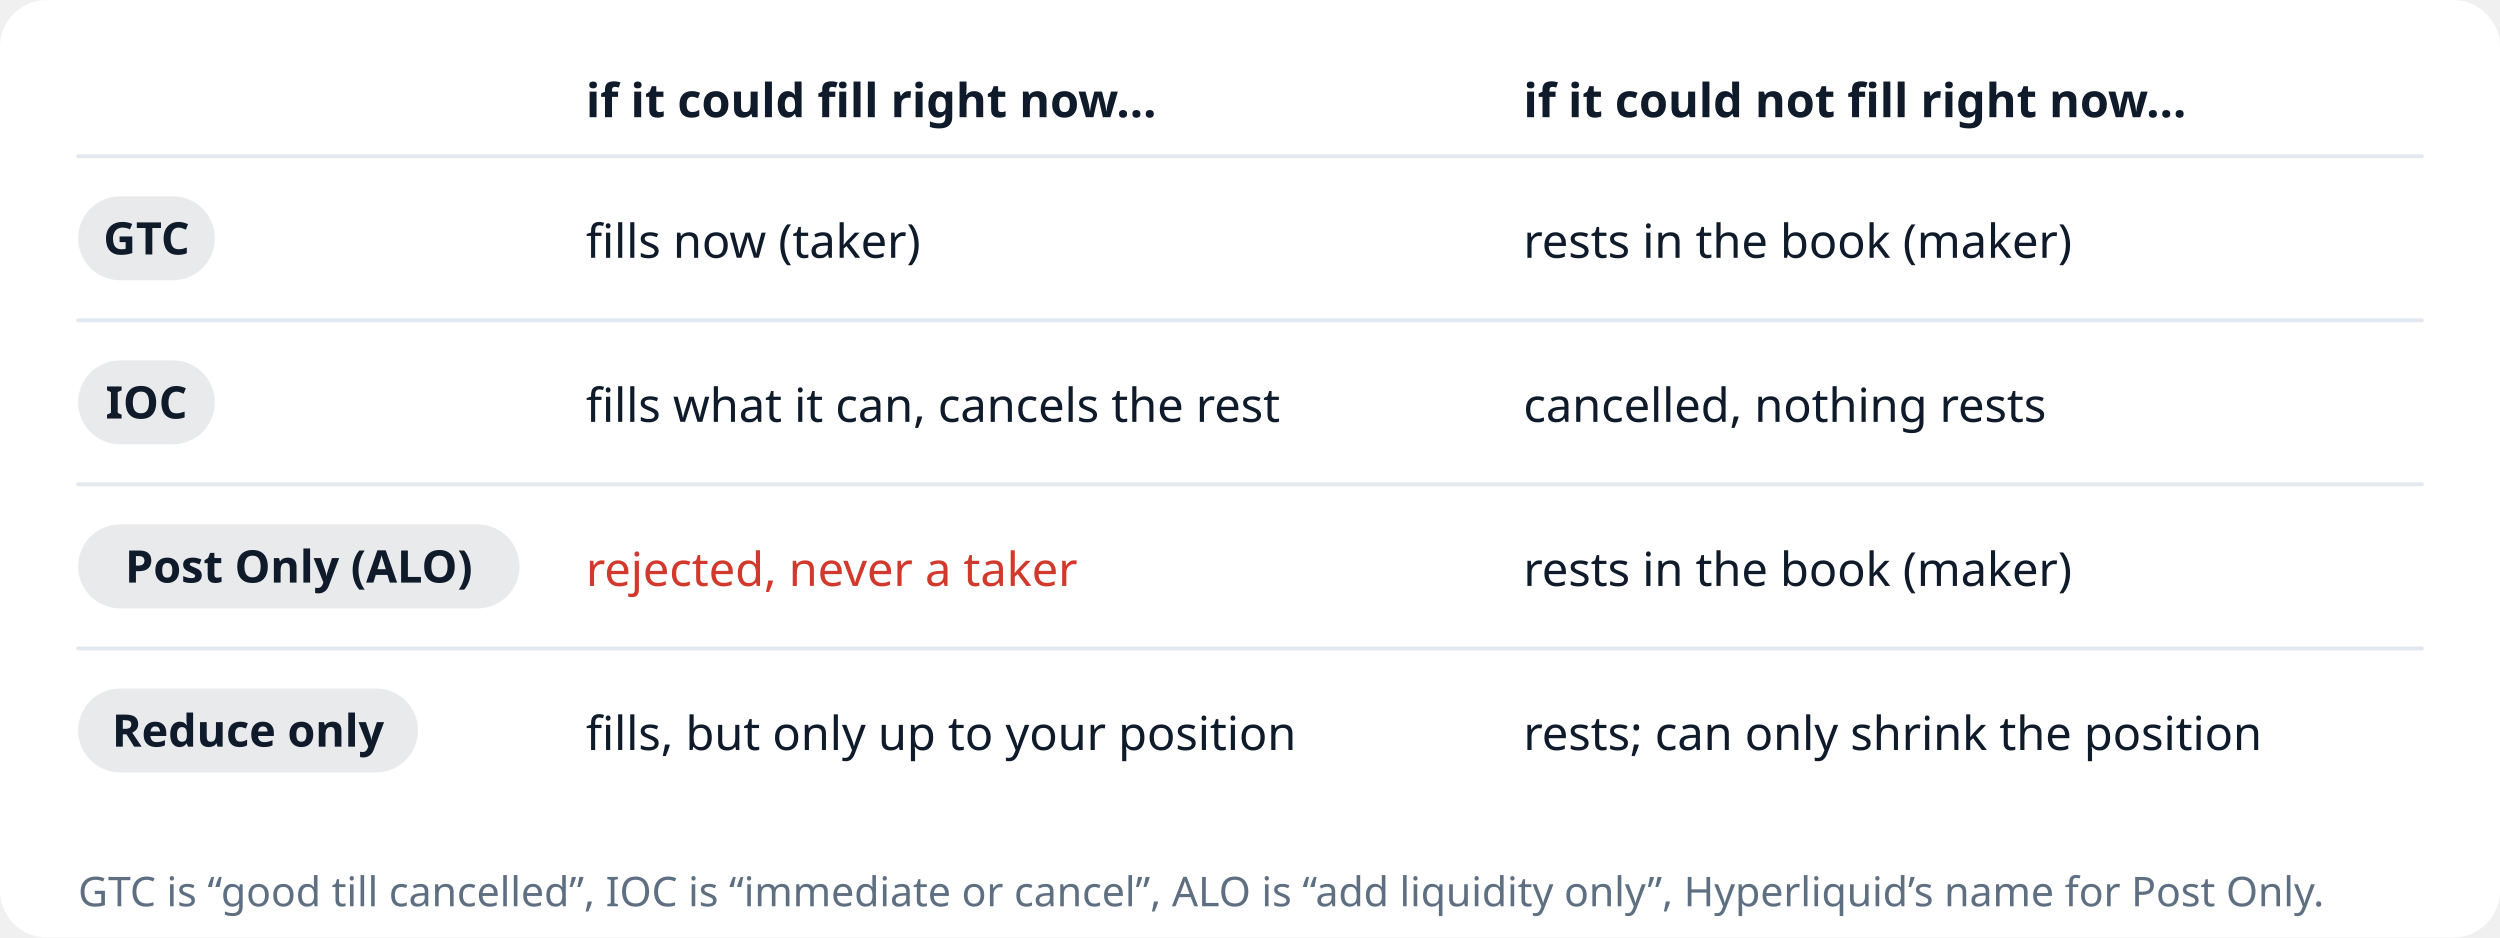
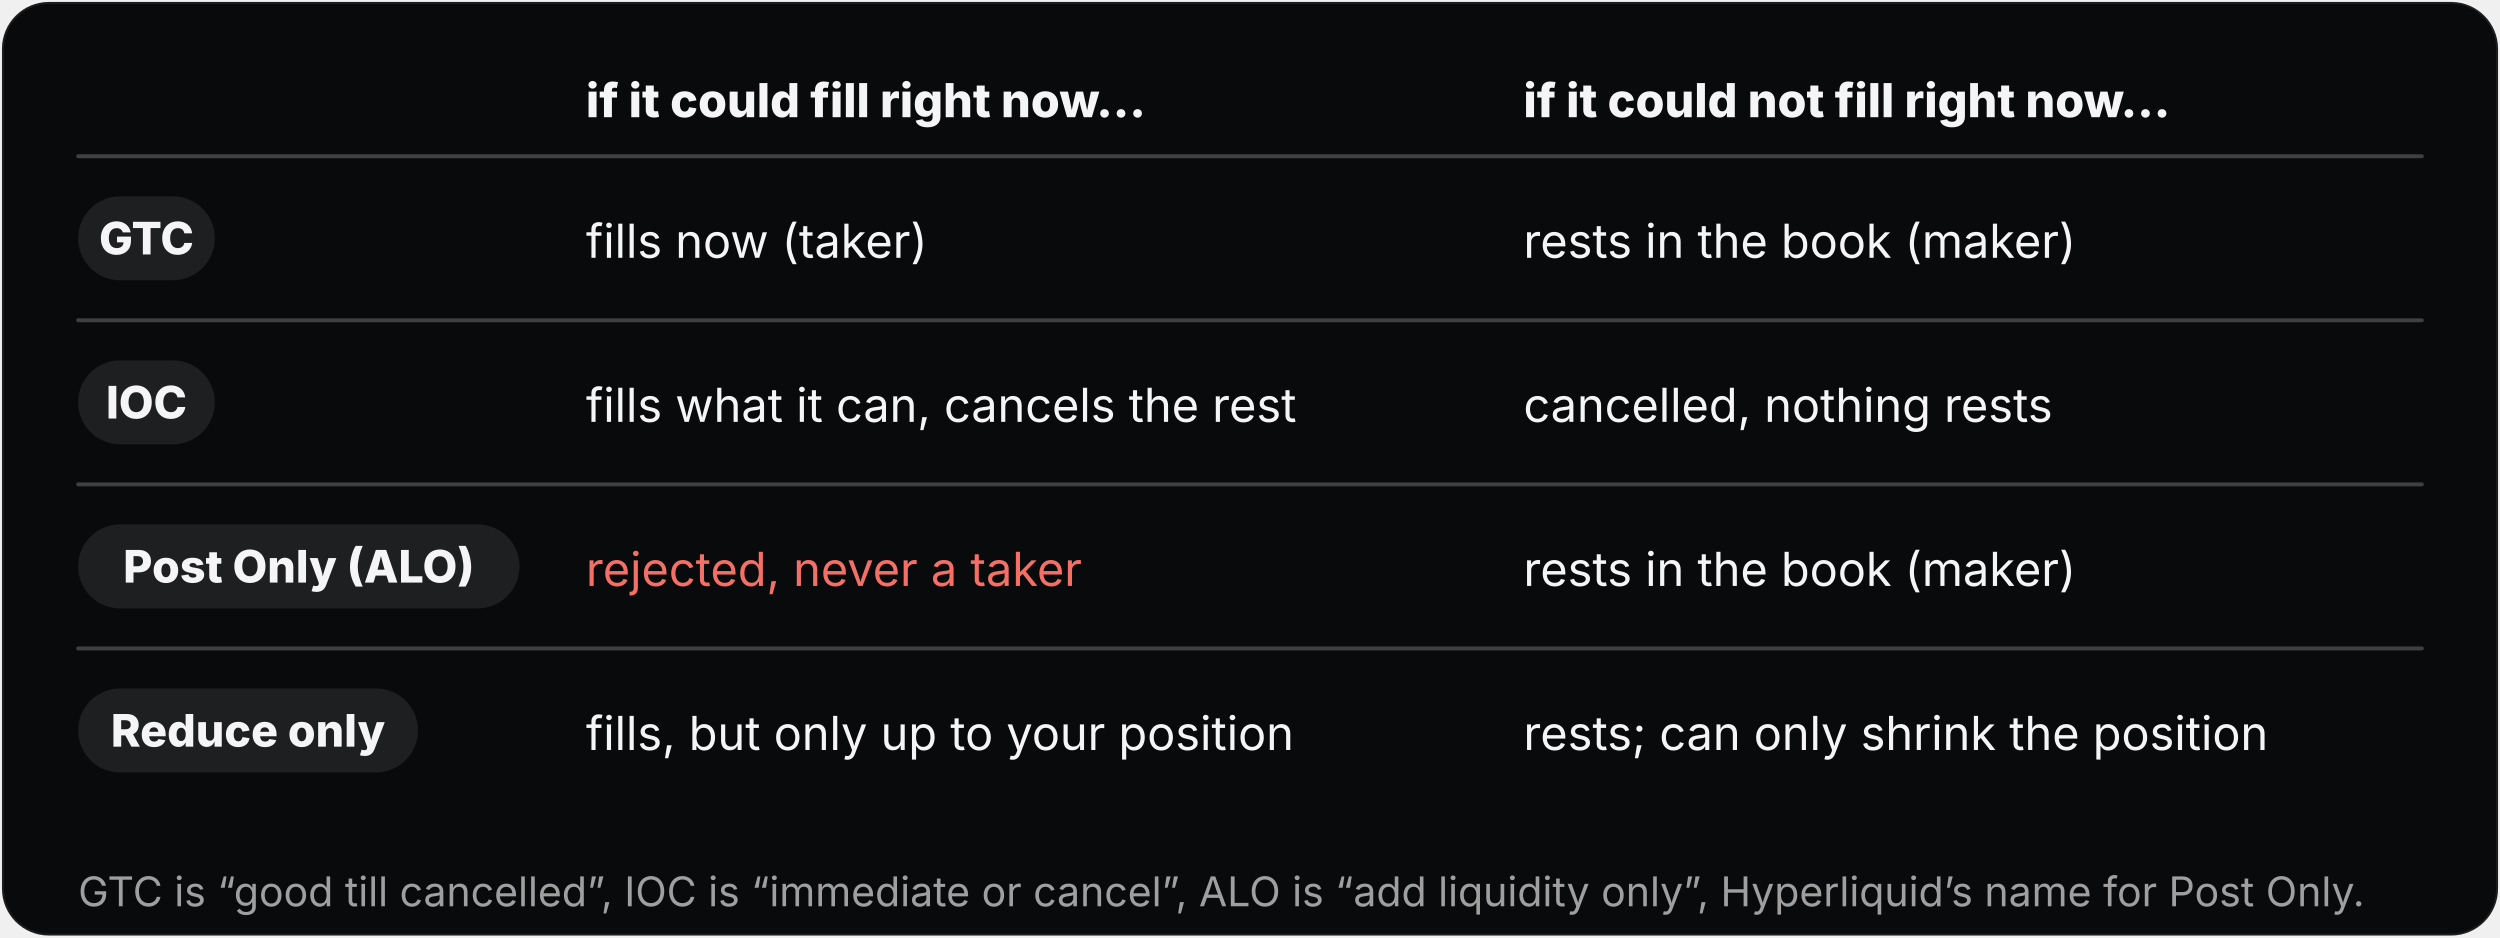
- <svg xmlns="http://www.w3.org/2000/svg" viewBox="0 0 640 240" role="img" aria-label="A matrix of order options against two situations, when the order could fill right now and when it could not: GTC fills or rests, IOC fills what it can and cancels the rest, Post Only is rejected or rests, reduce-only only ever shrinks a position" style="font-family:Manrope, 'Segoe UI', system-ui, -apple-system, sans-serif;font-size:13px" data-w="640">
-   <rect x="0" y="0" width="640" height="240" rx="12" style="fill:#ffffff" />
+ <svg xmlns="http://www.w3.org/2000/svg" viewBox="0 0 640 240" role="img" aria-label="A matrix of order options against two situations, when the order could fill right now and when it could not: GTC fills or rests, IOC fills what it can and cancels the rest, Post Only is rejected or rests, reduce-only only ever shrinks a position" style="font-family:Inter, 'Segoe UI', system-ui, -apple-system, sans-serif;font-size:13px" data-w="640">
+   <rect x="0.5" y="0.5" width="639" height="239" rx="12" style="fill:#090a0b;stroke:rgba(255,255,255,.08);stroke-width:1" />
  <defs>
    <marker id="fg25-ink" viewBox="0 0 10 10" refX="9" refY="5" markerWidth="7" markerHeight="7" orient="auto-start-reverse">
-       <path d="M0 0.5 L10 5 L0 9.5 z" style="fill:#0f1a2a" />
+       <path d="M0 0.5 L10 5 L0 9.5 z" style="fill:#f5f5f7" />
    </marker>
    <marker id="fg25-muted" viewBox="0 0 10 10" refX="9" refY="5" markerWidth="7" markerHeight="7" orient="auto-start-reverse">
-       <path d="M0 0.5 L10 5 L0 9.5 z" style="fill:#5f6f82" />
+       <path d="M0 0.5 L10 5 L0 9.5 z" style="fill:#9f9fa0" />
    </marker>
    <marker id="fg25-bid" viewBox="0 0 10 10" refX="9" refY="5" markerWidth="7" markerHeight="7" orient="auto-start-reverse">
-       <path d="M0 0.5 L10 5 L0 9.5 z" style="fill:#15934f" />
+       <path d="M0 0.5 L10 5 L0 9.5 z" style="fill:#4fce8f" />
    </marker>
    <marker id="fg25-ask" viewBox="0 0 10 10" refX="9" refY="5" markerWidth="7" markerHeight="7" orient="auto-start-reverse">
-       <path d="M0 0.5 L10 5 L0 9.5 z" style="fill:#d0392b" />
+       <path d="M0 0.5 L10 5 L0 9.5 z" style="fill:#f47067" />
    </marker>
    <marker id="fg25-you" viewBox="0 0 10 10" refX="9" refY="5" markerWidth="7" markerHeight="7" orient="auto-start-reverse">
-       <path d="M0 0.5 L10 5 L0 9.5 z" style="fill:#3b5bdb" />
+       <path d="M0 0.5 L10 5 L0 9.5 z" style="fill:#00b3dd" />
    </marker>
    <marker id="fg25-oracle" viewBox="0 0 10 10" refX="9" refY="5" markerWidth="7" markerHeight="7" orient="auto-start-reverse">
-       <path d="M0 0.5 L10 5 L0 9.5 z" style="fill:#c07a0c" />
+       <path d="M0 0.5 L10 5 L0 9.5 z" style="fill:#e3a63d" />
    </marker>
    <marker id="fg25-mint" viewBox="0 0 10 10" refX="9" refY="5" markerWidth="7" markerHeight="7" orient="auto-start-reverse">
-       <path d="M0 0.5 L10 5 L0 9.5 z" style="fill:#0e9a86" />
+       <path d="M0 0.5 L10 5 L0 9.5 z" style="fill:#ffffff" />
    </marker>
  </defs>
-   <text x="150" y="30" style="fill:#0f1a2a;font-size:12px;font-weight:800">if it could fill right now…</text>
-   <text x="390" y="30" style="fill:#0f1a2a;font-size:12px;font-weight:800">if it could not fill right now…</text>
-   <line x1="20" y1="40" x2="620" y2="40" style="stroke:#e2e8f0;stroke-width:1;stroke-linecap:round" />
-   <rect x="20" y="50.25" width="35" height="21.5" rx="10.75" style="fill:rgba(15,26,42,.09)" />
-   <text x="37.5" y="65.14" text-anchor="middle" style="fill:#0f1a2a;font-size:11.5px;font-weight:800">GTC</text>
-   <text x="150" y="66" style="fill:#0f1a2a;font-size:12px">fills now (taker)</text>
-   <text x="390" y="66" style="fill:#0f1a2a;font-size:12px">rests in the book (maker)</text>
-   <line x1="20" y1="82" x2="620" y2="82" style="stroke:#e2e8f0;stroke-width:1;stroke-linecap:round" />
-   <rect x="20" y="92.25" width="35" height="21.5" rx="10.75" style="fill:rgba(15,26,42,.09)" />
-   <text x="37.5" y="107.14" text-anchor="middle" style="fill:#0f1a2a;font-size:11.5px;font-weight:800">IOC</text>
-   <text x="150" y="108" style="fill:#0f1a2a;font-size:12px">fills what it can, cancels the rest</text>
-   <text x="390" y="108" style="fill:#0f1a2a;font-size:12px">cancelled, nothing rests</text>
-   <line x1="20" y1="124" x2="620" y2="124" style="stroke:#e2e8f0;stroke-width:1;stroke-linecap:round" />
-   <rect x="20" y="134.25" width="113" height="21.5" rx="10.75" style="fill:rgba(15,26,42,.09)" />
-   <text x="76.5" y="149.14" text-anchor="middle" style="fill:#0f1a2a;font-size:11.5px;font-weight:800">Post Only (ALO)</text>
-   <text x="150" y="150" style="fill:#d0392b;font-size:12px">rejected, never a taker</text>
-   <text x="390" y="150" style="fill:#0f1a2a;font-size:12px">rests in the book (maker)</text>
-   <line x1="20" y1="166" x2="620" y2="166" style="stroke:#e2e8f0;stroke-width:1;stroke-linecap:round" />
-   <rect x="20" y="176.25" width="87" height="21.5" rx="10.75" style="fill:rgba(15,26,42,.09)" />
-   <text x="63.5" y="191.14" text-anchor="middle" style="fill:#0f1a2a;font-size:11.5px;font-weight:800">Reduce only</text>
-   <text x="150" y="192" style="fill:#0f1a2a;font-size:12px">fills, but only up to your position</text>
-   <text x="390" y="192" style="fill:#0f1a2a;font-size:12px">rests; can only shrink the position</text>
-   <text x="20" y="232" style="fill:#5f6f82;font-size:10.5px">GTC is “good till cancelled”, IOC is “immediate or cancel”, ALO is “add liquidity only”, Hyperliquid’s name for Post Only.</text>
+   <text x="150" y="30" style="fill:#f5f5f7;font-size:12px;font-weight:800">if it could fill right now…</text>
+   <text x="390" y="30" style="fill:#f5f5f7;font-size:12px;font-weight:800">if it could not fill right now…</text>
+   <line x1="20" y1="40" x2="620" y2="40" style="stroke:#3f4041;stroke-width:1;stroke-linecap:round" />
+   <rect x="20" y="50.25" width="35" height="21.5" rx="10.75" style="fill:rgba(245,245,247,.09)" />
+   <text x="37.5" y="65.14" text-anchor="middle" style="fill:#f5f5f7;font-size:11.5px;font-weight:800">GTC</text>
+   <text x="150" y="66" style="fill:#f5f5f7;font-size:12px">fills now (taker)</text>
+   <text x="390" y="66" style="fill:#f5f5f7;font-size:12px">rests in the book (maker)</text>
+   <line x1="20" y1="82" x2="620" y2="82" style="stroke:#3f4041;stroke-width:1;stroke-linecap:round" />
+   <rect x="20" y="92.25" width="35" height="21.5" rx="10.75" style="fill:rgba(245,245,247,.09)" />
+   <text x="37.5" y="107.14" text-anchor="middle" style="fill:#f5f5f7;font-size:11.5px;font-weight:800">IOC</text>
+   <text x="150" y="108" style="fill:#f5f5f7;font-size:12px">fills what it can, cancels the rest</text>
+   <text x="390" y="108" style="fill:#f5f5f7;font-size:12px">cancelled, nothing rests</text>
+   <line x1="20" y1="124" x2="620" y2="124" style="stroke:#3f4041;stroke-width:1;stroke-linecap:round" />
+   <rect x="20" y="134.25" width="113" height="21.5" rx="10.75" style="fill:rgba(245,245,247,.09)" />
+   <text x="76.5" y="149.14" text-anchor="middle" style="fill:#f5f5f7;font-size:11.5px;font-weight:800">Post Only (ALO)</text>
+   <text x="150" y="150" style="fill:#f47067;font-size:12px">rejected, never a taker</text>
+   <text x="390" y="150" style="fill:#f5f5f7;font-size:12px">rests in the book (maker)</text>
+   <line x1="20" y1="166" x2="620" y2="166" style="stroke:#3f4041;stroke-width:1;stroke-linecap:round" />
+   <rect x="20" y="176.25" width="87" height="21.5" rx="10.75" style="fill:rgba(245,245,247,.09)" />
+   <text x="63.5" y="191.14" text-anchor="middle" style="fill:#f5f5f7;font-size:11.5px;font-weight:800">Reduce only</text>
+   <text x="150" y="192" style="fill:#f5f5f7;font-size:12px">fills, but only up to your position</text>
+   <text x="390" y="192" style="fill:#f5f5f7;font-size:12px">rests; can only shrink the position</text>
+   <text x="20" y="232" style="fill:#9f9fa0;font-size:10.5px">GTC is “good till cancelled”, IOC is “immediate or cancel”, ALO is “add liquidity only”, Hyperliquid’s name for Post Only.</text>
</svg>
